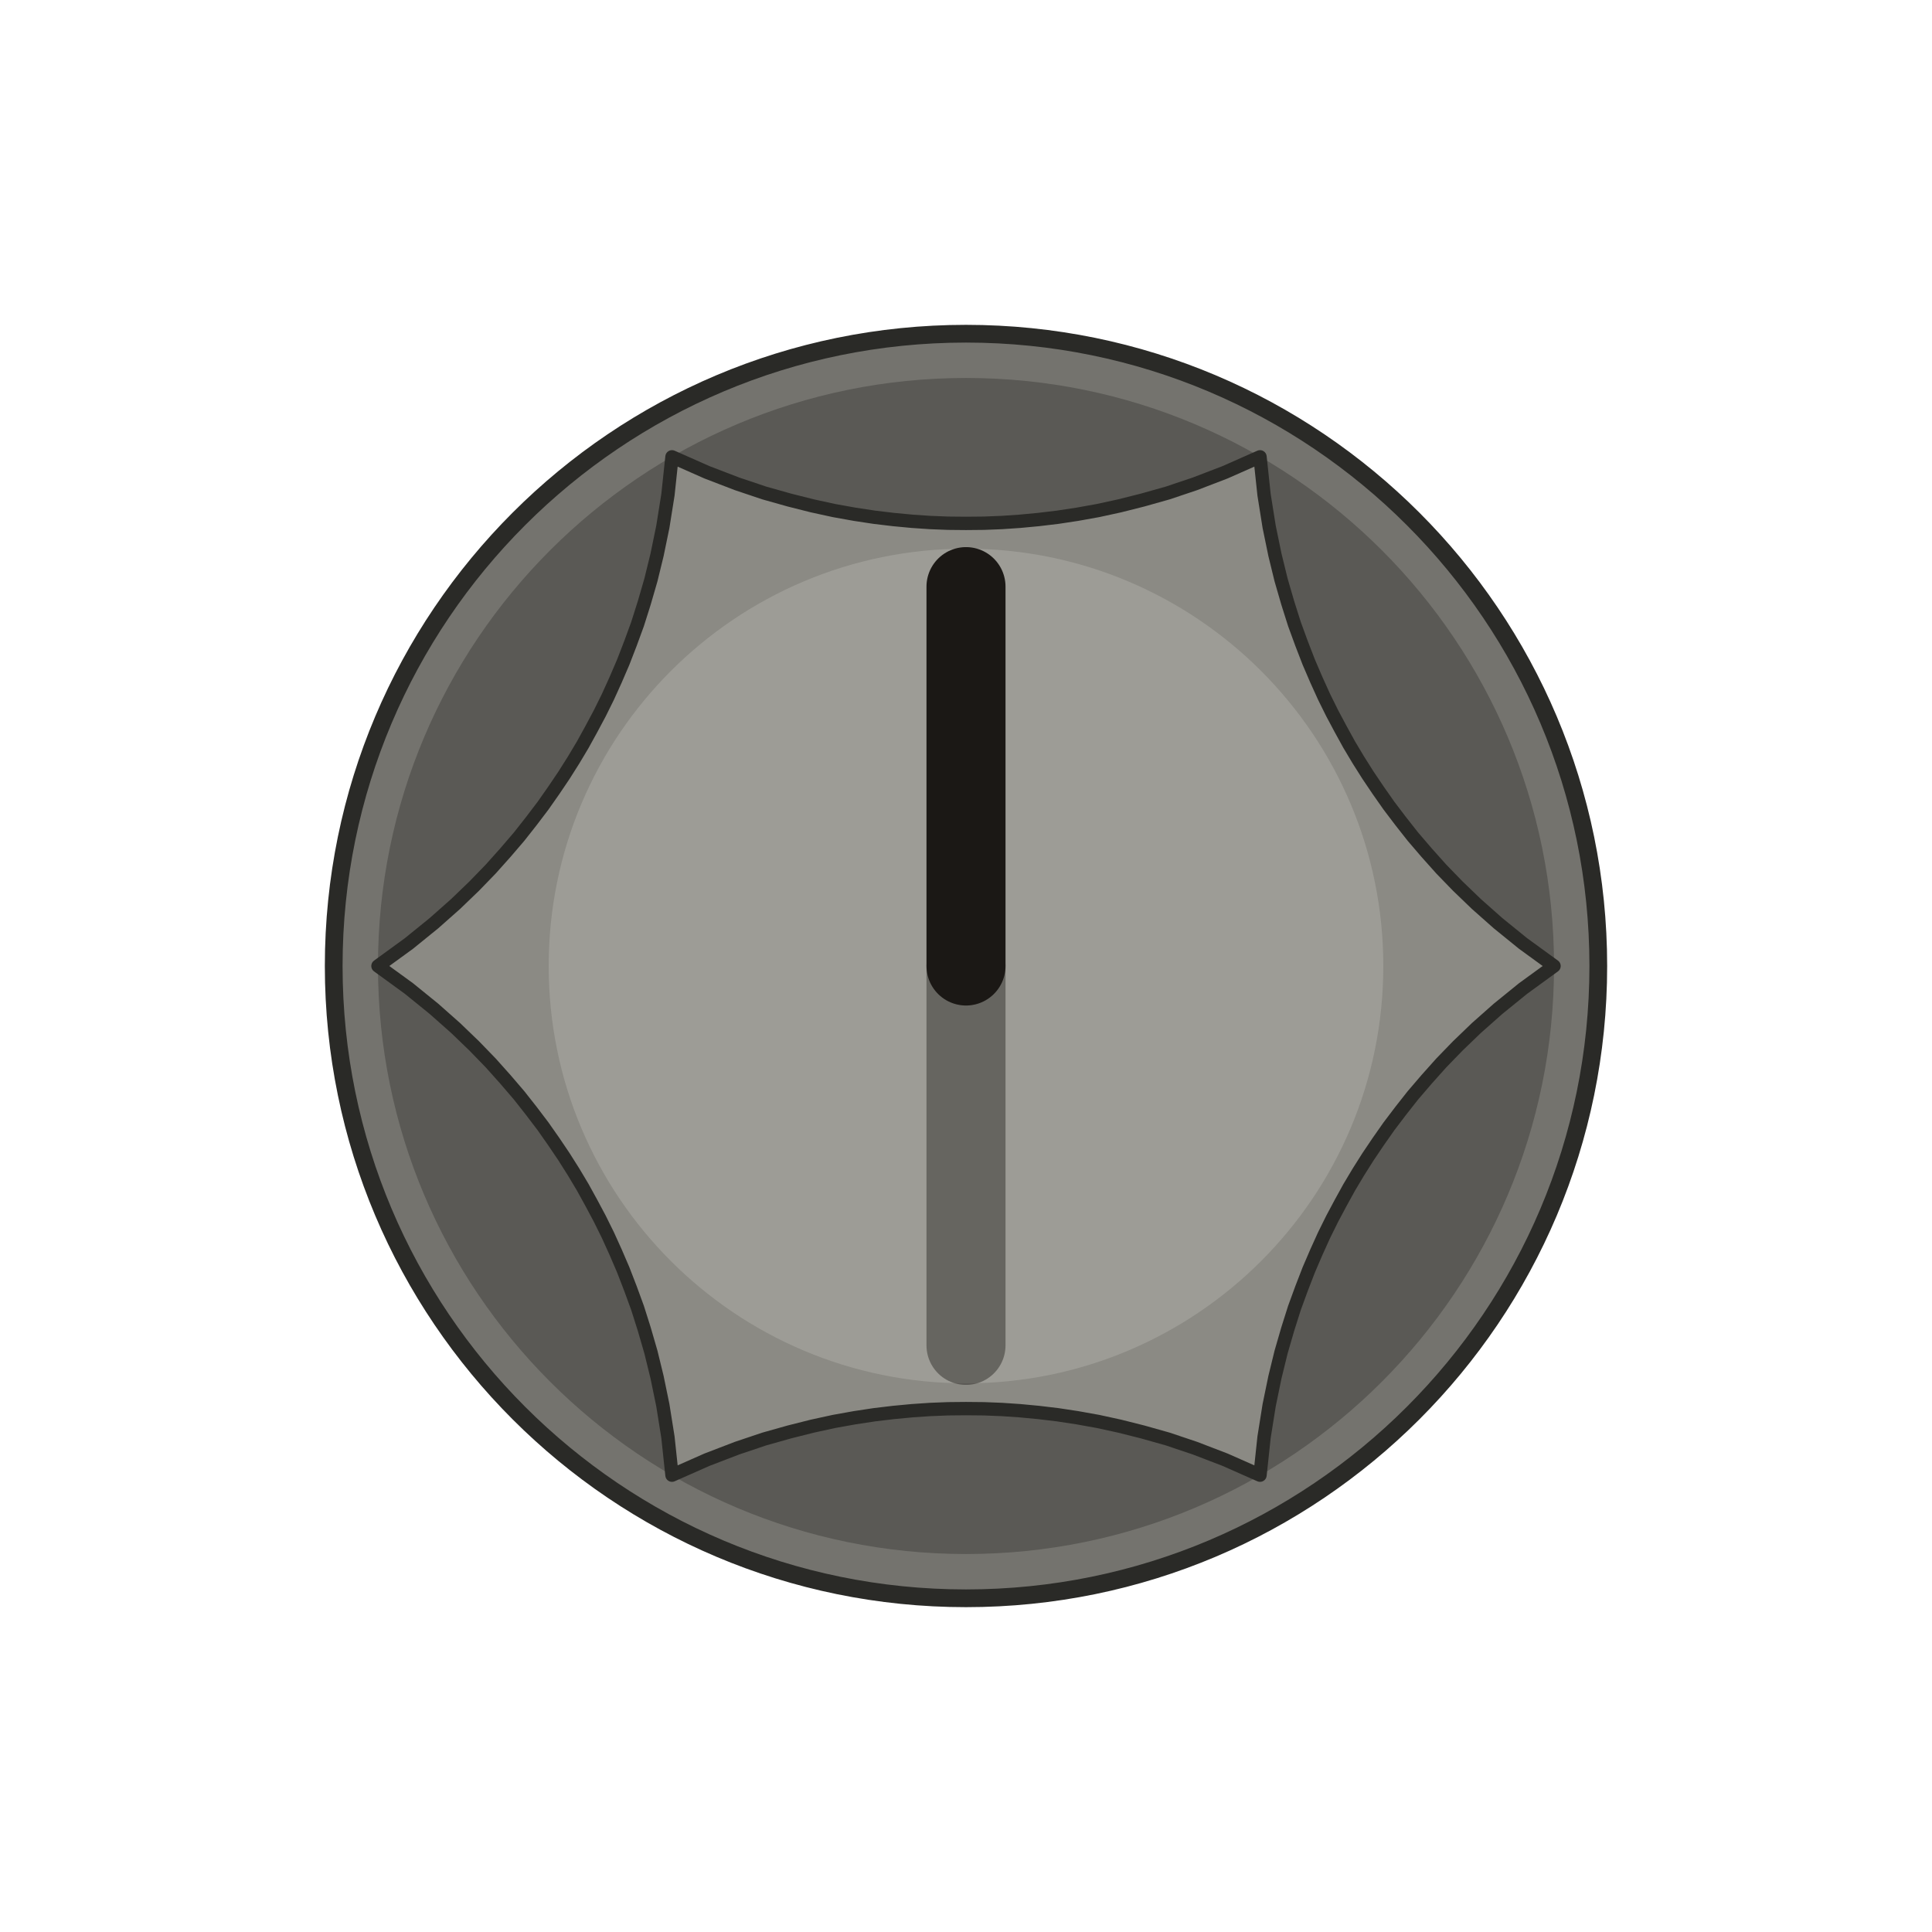
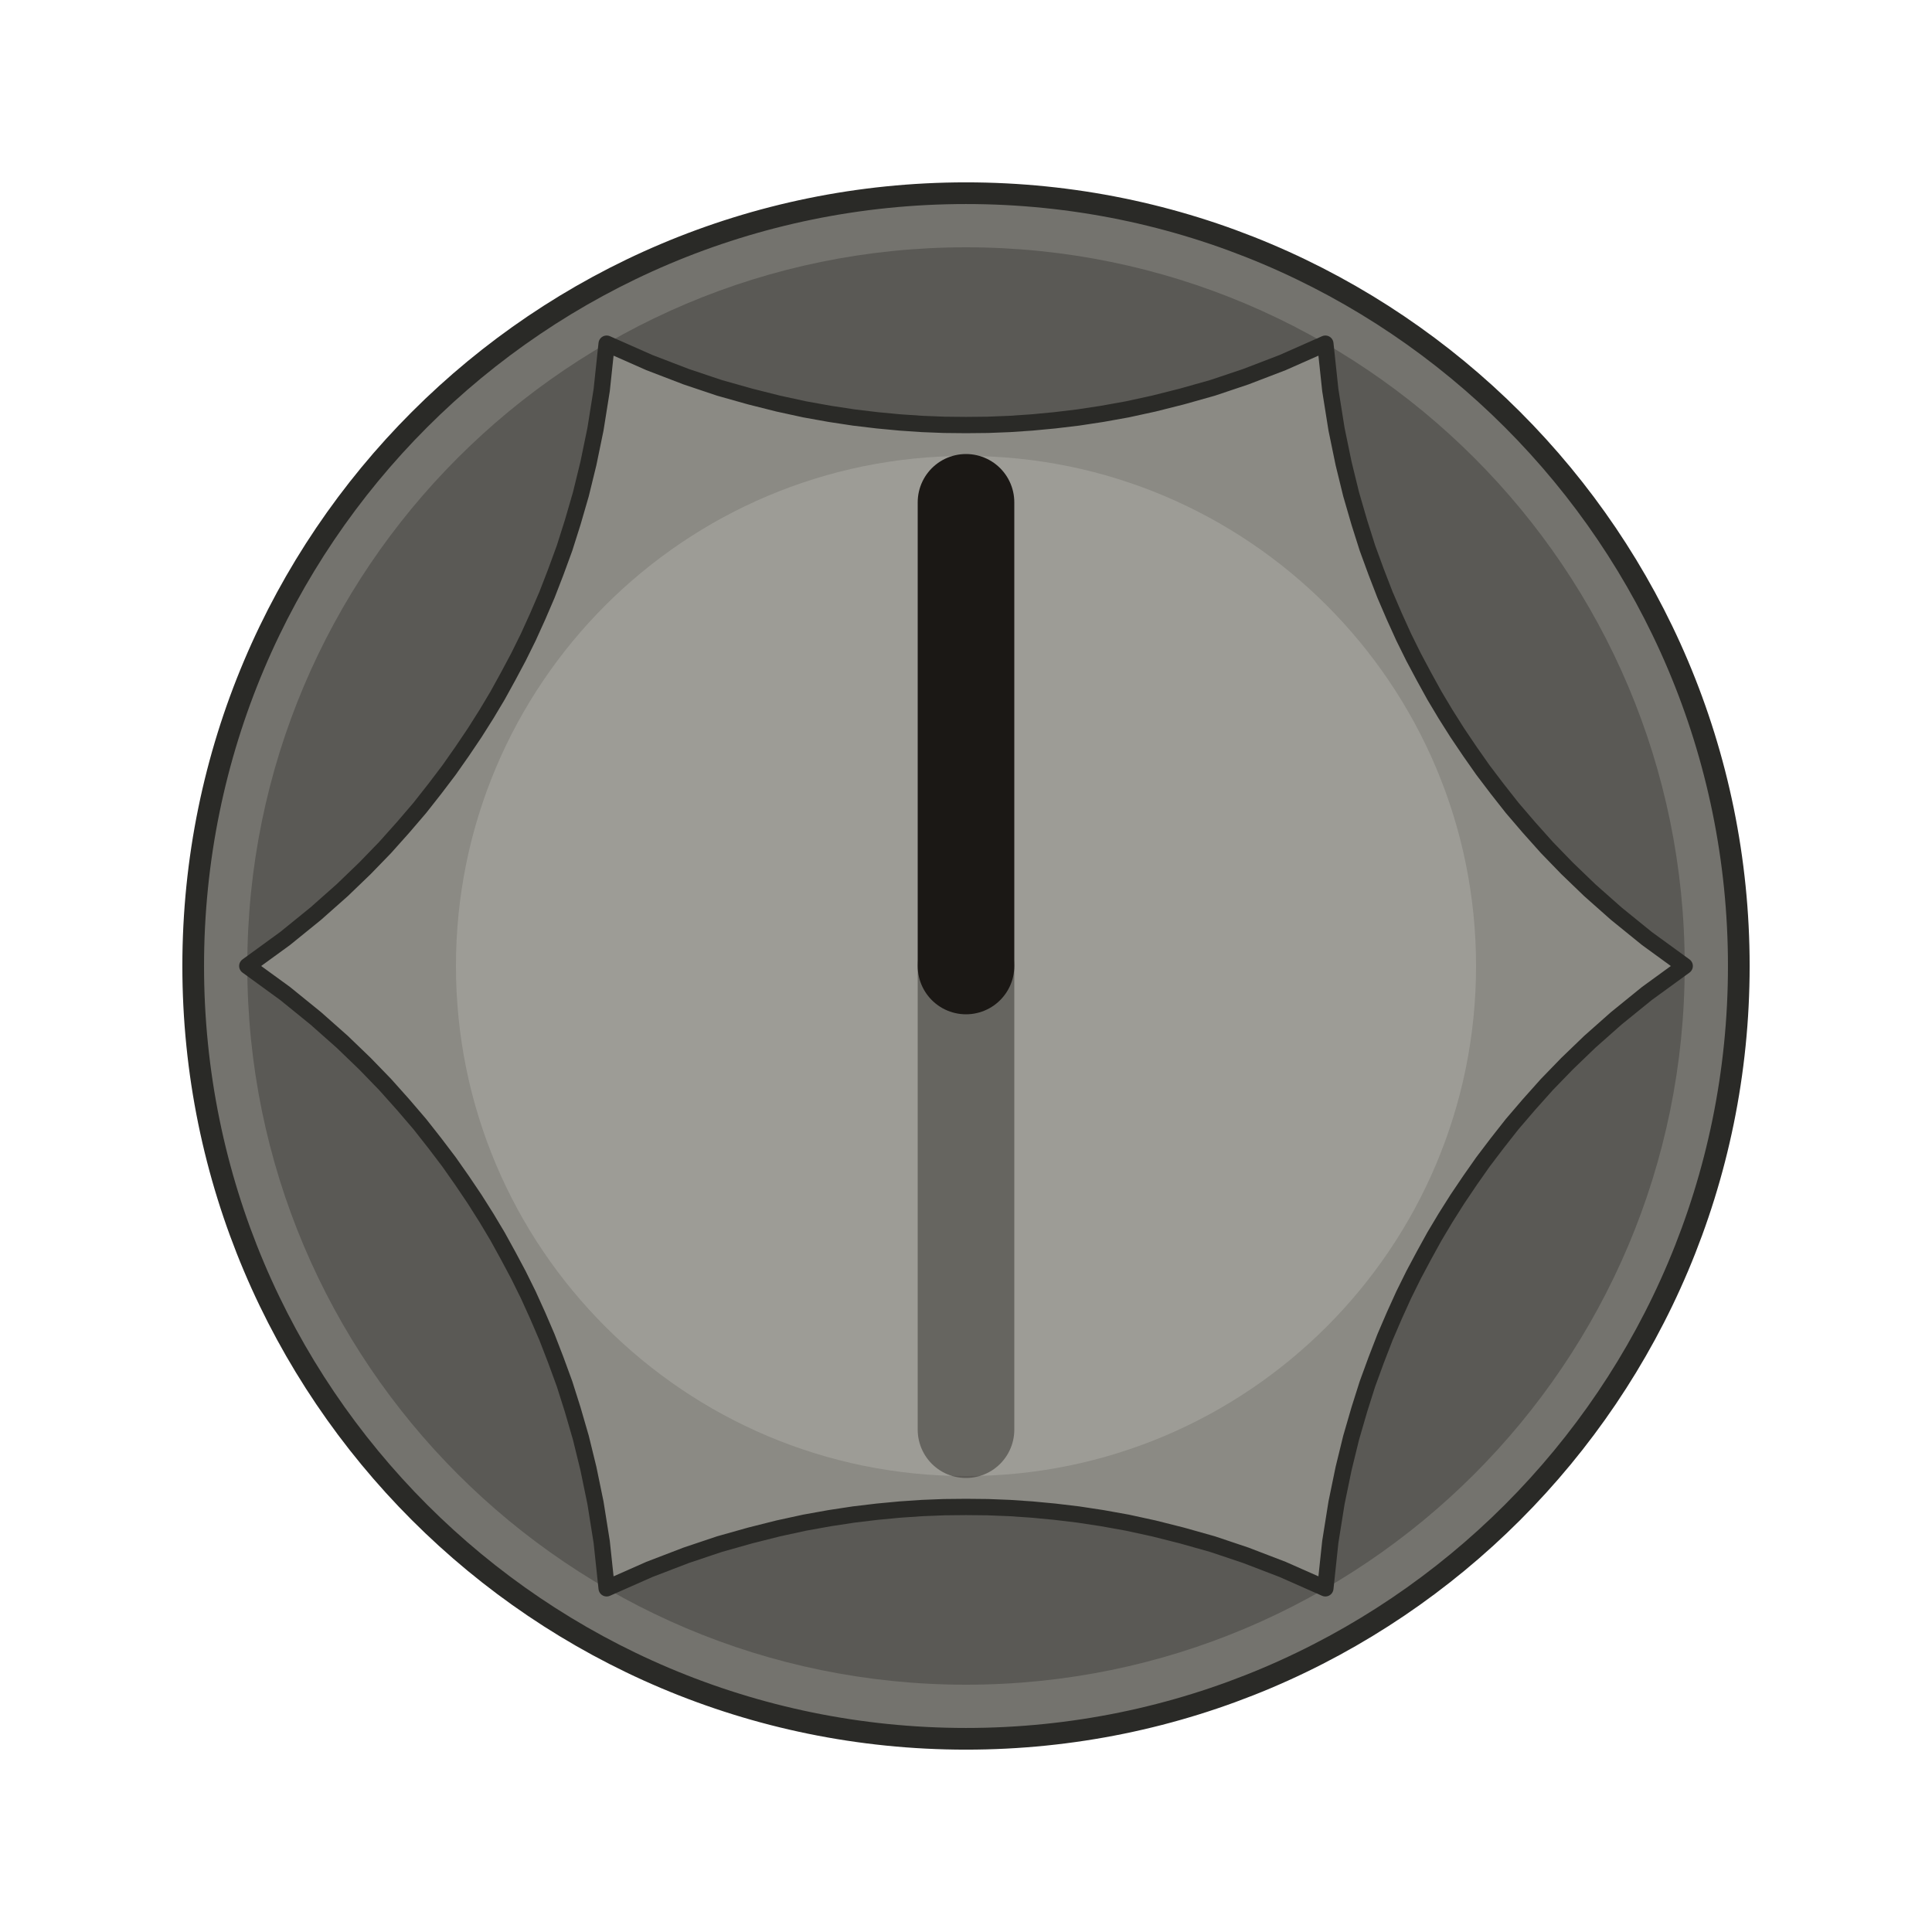
- <svg xmlns="http://www.w3.org/2000/svg" width="32.480" height="32.480" viewBox="-5.500 -5.500 11.000 11.000">
+ <svg xmlns="http://www.w3.org/2000/svg" width="26.575" height="26.575" viewBox="-4.500 -4.500 9.000 9.000">
  <circle cx="0" cy="0" r="3.600" fill="#74736e" stroke="#2a2a27" stroke-width="0.101" />
  <circle cx="0" cy="0" r="3.348" fill="#5a5955" />
  <path d="M 3.348 0.000 L 3.172 0.128 L 3.029 0.244 L 2.906 0.353 L 2.800 0.455 L 2.706 0.552 L 2.622 0.646 L 2.544 0.737 L 2.474 0.826 L 2.408 0.913 L 2.347 1.000 L 2.289 1.086 L 2.234 1.173 L 2.182 1.260 L 2.133 1.349 L 2.085 1.439 L 2.039 1.532 L 1.995 1.629 L 1.952 1.729 L 1.911 1.835 L 1.870 1.947 L 1.832 2.067 L 1.794 2.198 L 1.759 2.341 L 1.726 2.501 L 1.697 2.683 L 1.674 2.899 L 1.674 2.899 L 1.475 2.811 L 1.303 2.745 L 1.148 2.693 L 1.006 2.653 L 0.875 2.620 L 0.751 2.593 L 0.634 2.572 L 0.522 2.555 L 0.413 2.542 L 0.307 2.532 L 0.204 2.525 L 0.102 2.521 L 0.000 2.520 L -0.102 2.521 L -0.204 2.525 L -0.307 2.532 L -0.413 2.542 L -0.522 2.555 L -0.634 2.572 L -0.751 2.593 L -0.875 2.620 L -1.006 2.653 L -1.148 2.693 L -1.303 2.745 L -1.475 2.811 L -1.674 2.899 L -1.674 2.899 L -1.697 2.683 L -1.726 2.501 L -1.759 2.341 L -1.794 2.198 L -1.832 2.067 L -1.870 1.947 L -1.911 1.835 L -1.952 1.729 L -1.995 1.629 L -2.039 1.532 L -2.085 1.439 L -2.133 1.349 L -2.182 1.260 L -2.234 1.173 L -2.289 1.086 L -2.347 1.000 L -2.408 0.913 L -2.474 0.826 L -2.544 0.737 L -2.622 0.646 L -2.706 0.552 L -2.800 0.455 L -2.906 0.353 L -3.029 0.244 L -3.172 0.128 L -3.348 0.000 L -3.348 0.000 L -3.172 -0.128 L -3.029 -0.244 L -2.906 -0.353 L -2.800 -0.455 L -2.706 -0.552 L -2.622 -0.646 L -2.544 -0.737 L -2.474 -0.826 L -2.408 -0.913 L -2.347 -1.000 L -2.289 -1.086 L -2.234 -1.173 L -2.182 -1.260 L -2.133 -1.349 L -2.085 -1.439 L -2.039 -1.532 L -1.995 -1.629 L -1.952 -1.729 L -1.911 -1.835 L -1.870 -1.947 L -1.832 -2.067 L -1.794 -2.198 L -1.759 -2.341 L -1.726 -2.501 L -1.697 -2.683 L -1.674 -2.899 L -1.674 -2.899 L -1.475 -2.811 L -1.303 -2.745 L -1.148 -2.693 L -1.006 -2.653 L -0.875 -2.620 L -0.751 -2.593 L -0.634 -2.572 L -0.522 -2.555 L -0.413 -2.542 L -0.307 -2.532 L -0.204 -2.525 L -0.102 -2.521 L -0.000 -2.520 L 0.102 -2.521 L 0.204 -2.525 L 0.307 -2.532 L 0.413 -2.542 L 0.522 -2.555 L 0.634 -2.572 L 0.751 -2.593 L 0.875 -2.620 L 1.006 -2.653 L 1.148 -2.693 L 1.303 -2.745 L 1.475 -2.811 L 1.674 -2.899 L 1.674 -2.899 L 1.697 -2.683 L 1.726 -2.501 L 1.759 -2.341 L 1.794 -2.198 L 1.832 -2.067 L 1.870 -1.947 L 1.911 -1.835 L 1.952 -1.729 L 1.995 -1.629 L 2.039 -1.532 L 2.085 -1.439 L 2.133 -1.349 L 2.182 -1.260 L 2.234 -1.173 L 2.289 -1.086 L 2.347 -1.000 L 2.408 -0.913 L 2.474 -0.826 L 2.544 -0.737 L 2.622 -0.646 L 2.706 -0.552 L 2.800 -0.455 L 2.906 -0.353 L 3.029 -0.244 L 3.172 -0.128 L 3.348 0.000 Z" fill="#8b8a84" stroke="#2a2a27" stroke-width="0.076" stroke-linejoin="round" />
  <circle cx="0" cy="0" r="2.376" fill="#9d9c96" />
  <line x1="0" y1="0" x2="0" y2="2.160" stroke="#1b1815" stroke-width="0.450" opacity="0.42" stroke-linecap="round" />
  <line x1="0" y1="0" x2="0" y2="-2.160" stroke="#1b1815" stroke-width="0.450" stroke-linecap="round" />
</svg>
